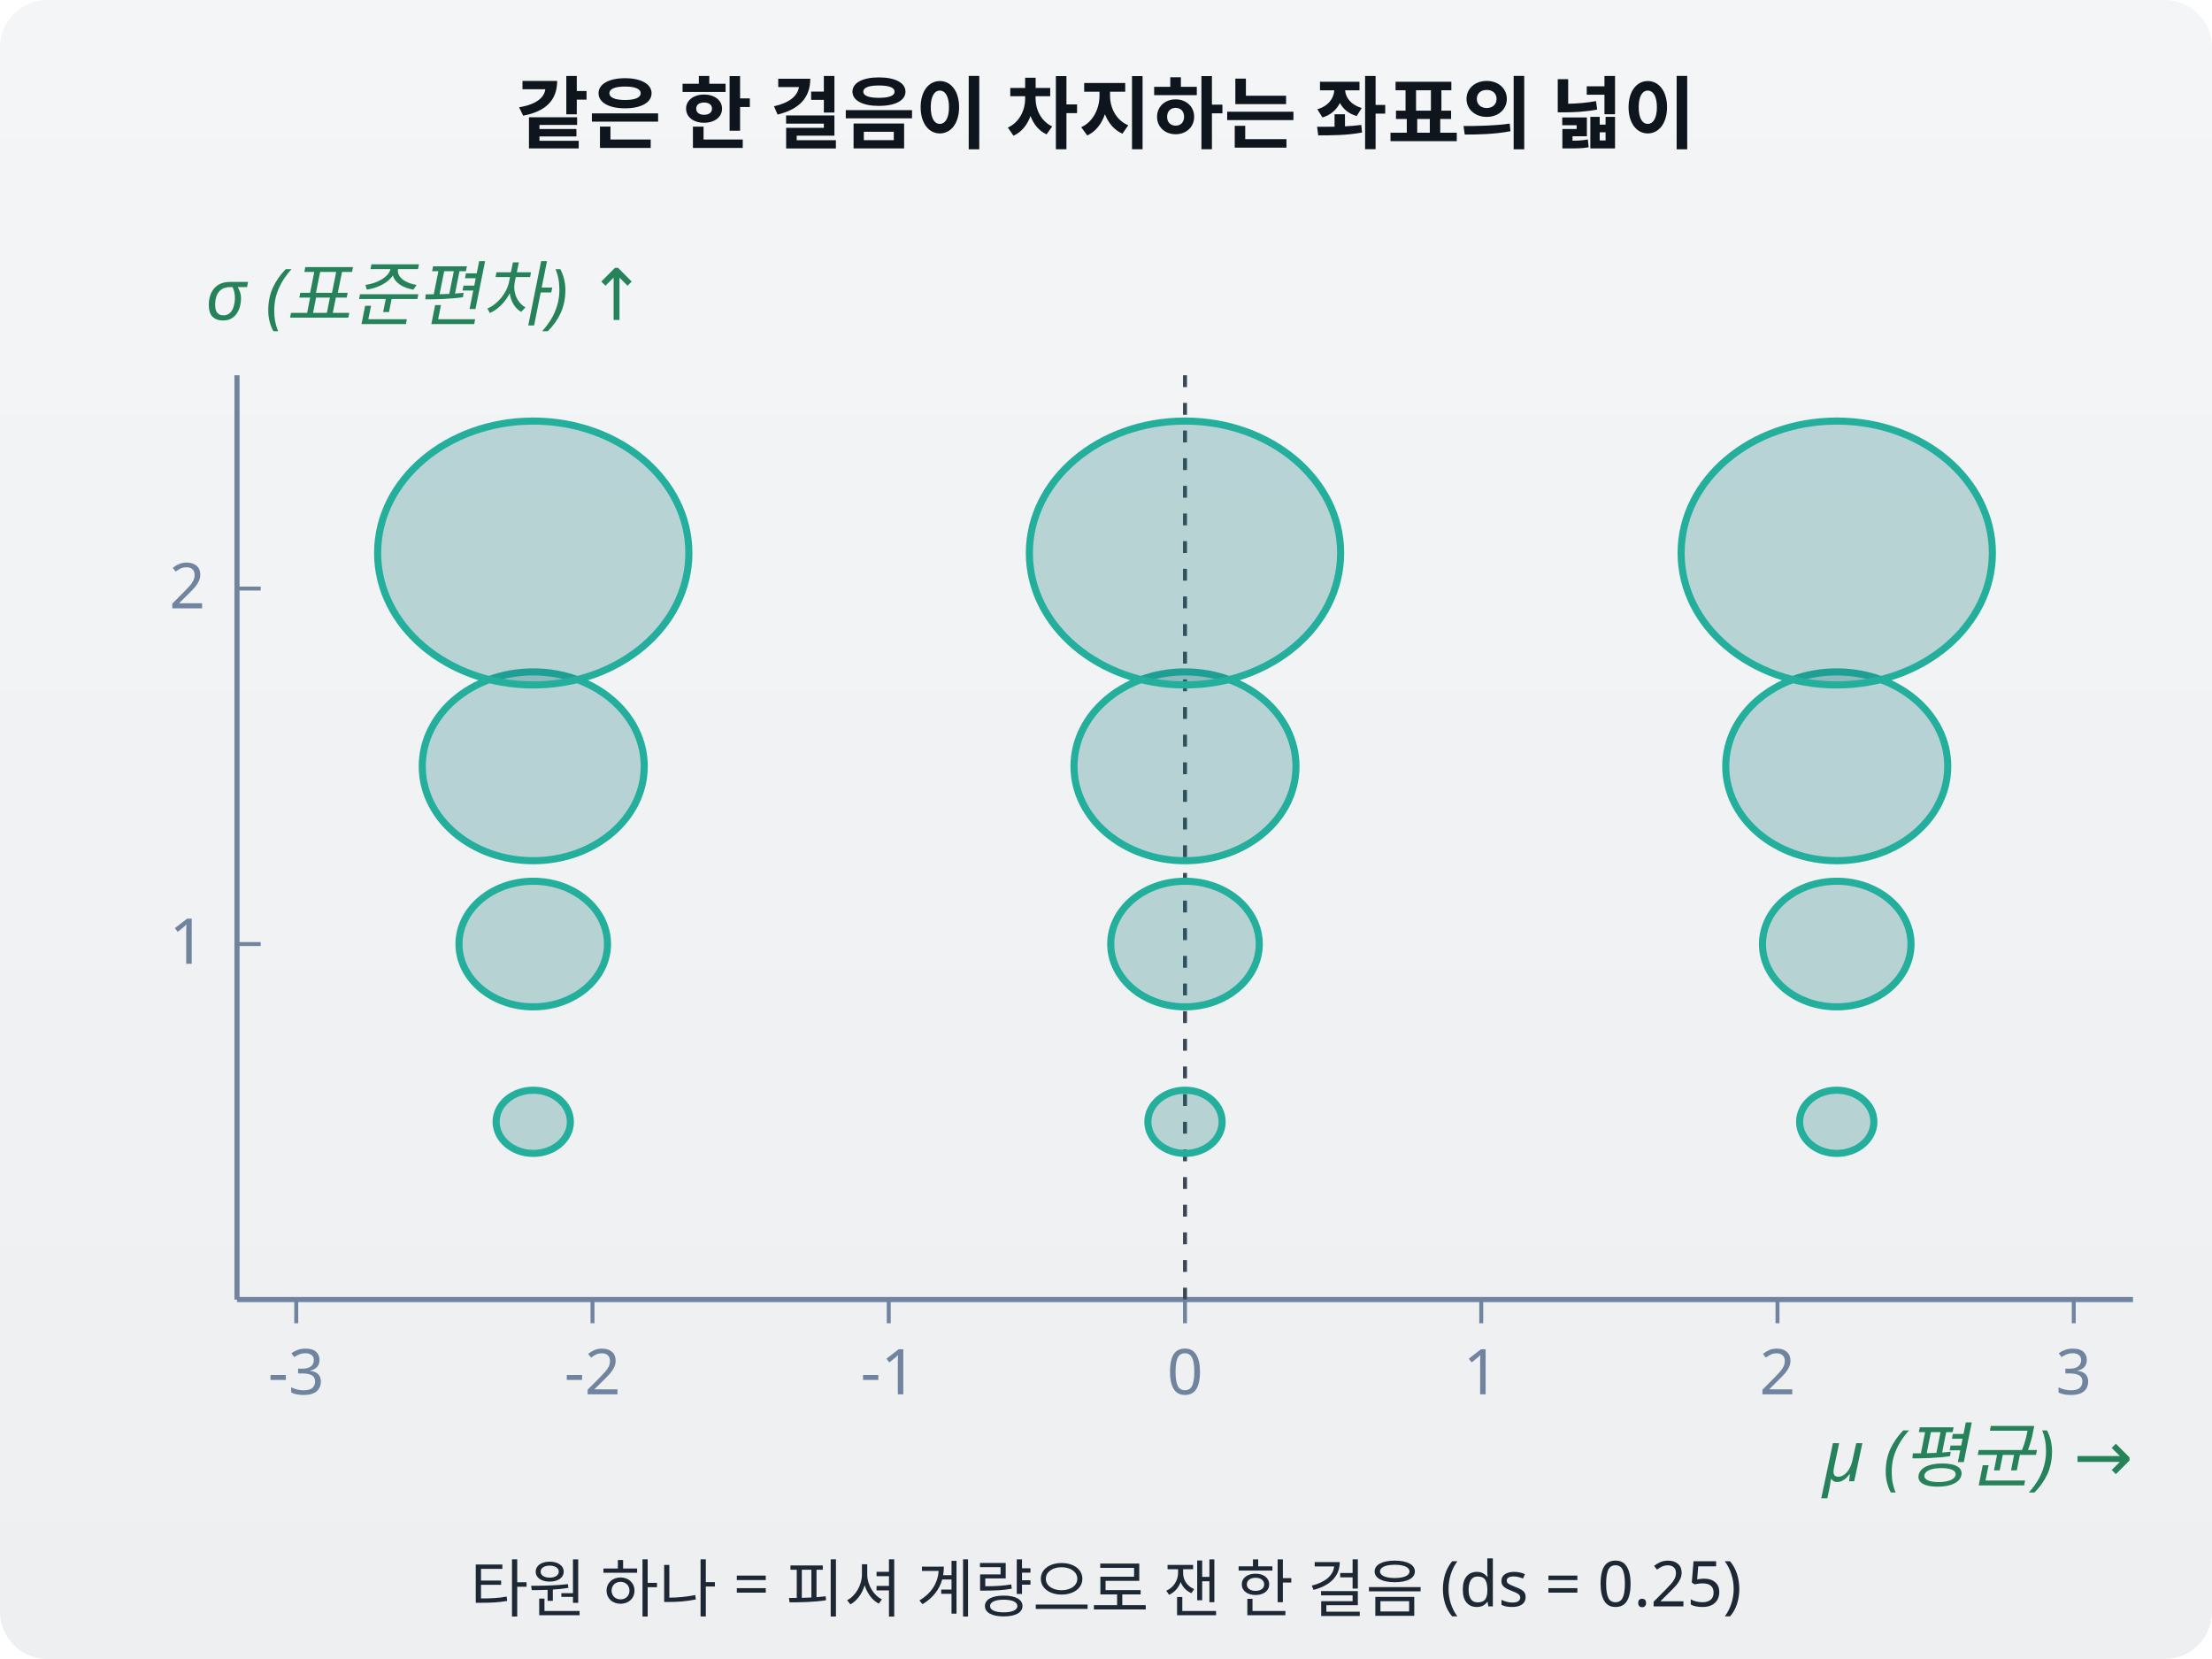
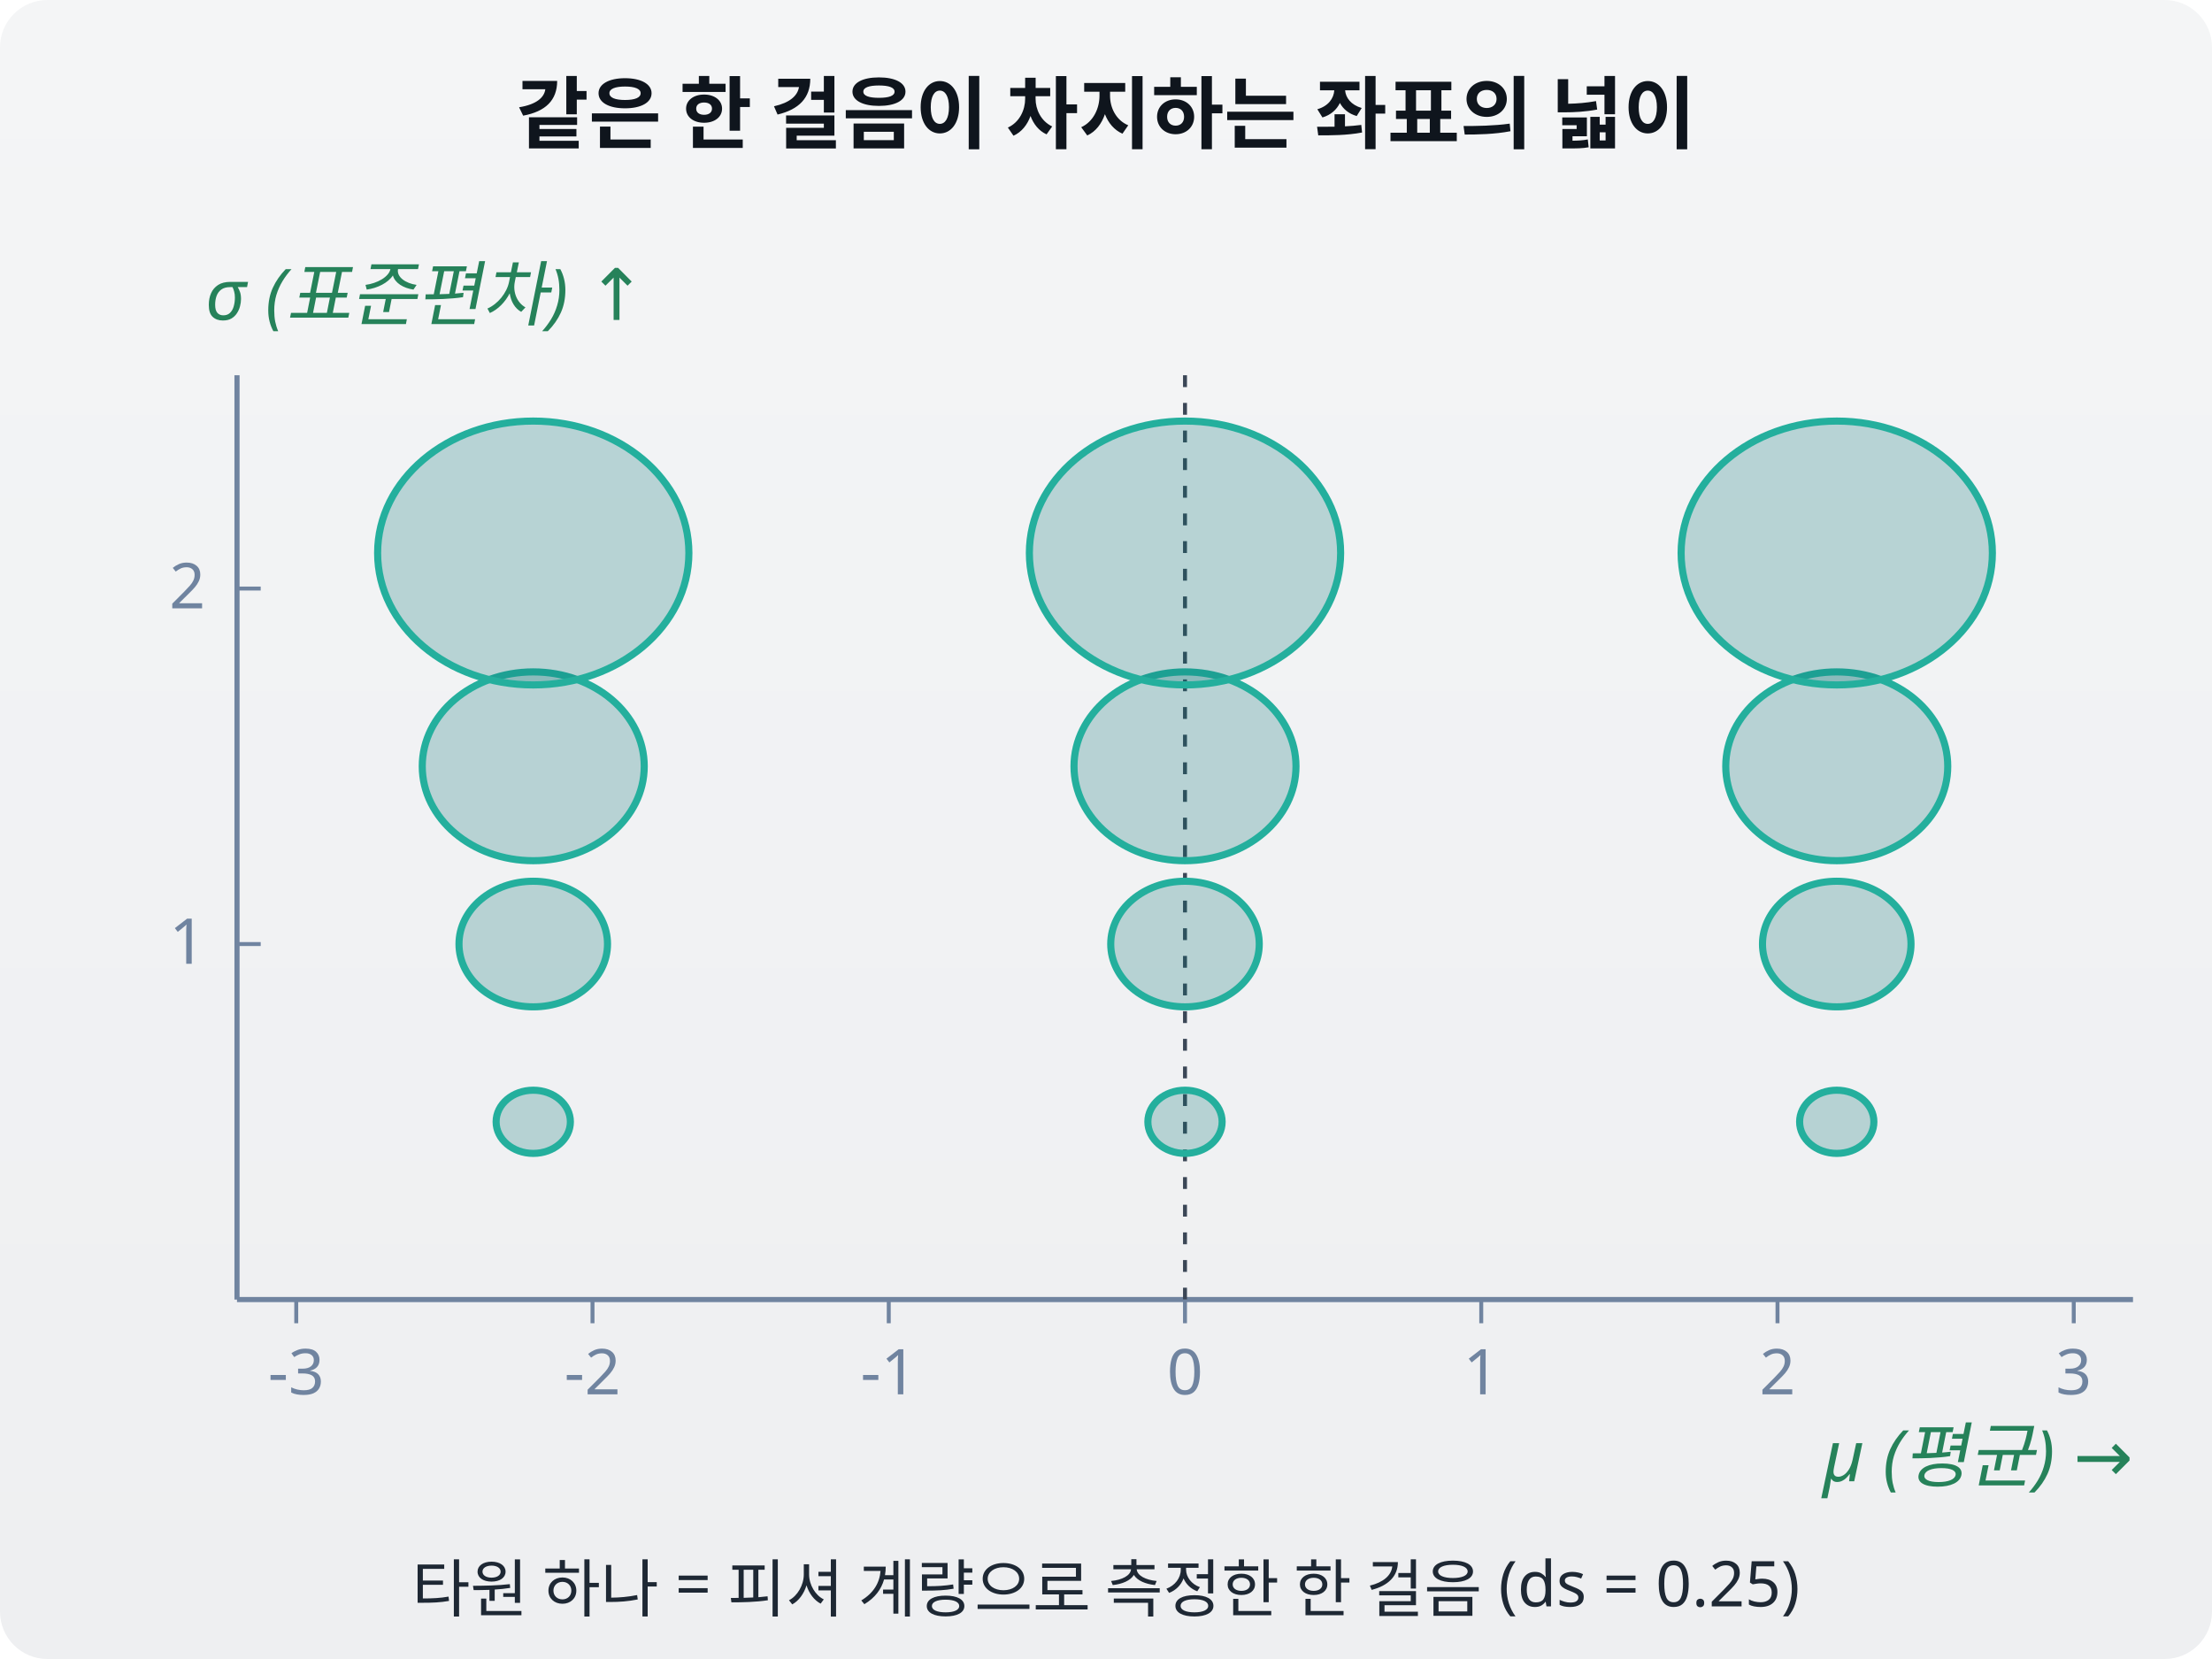
<svg xmlns="http://www.w3.org/2000/svg" viewBox="0 0 560 420" font-family="'Noto Sans KR', sans-serif">
  <defs>
    <linearGradient id="bg8r" x1="0" y1="0" x2="0" y2="1">
      <stop offset="0%" stop-color="#f4f5f6" />
      <stop offset="100%" stop-color="#eeeff1" />
    </linearGradient>
  </defs>
  <rect width="560" height="420" fill="url(#bg8r)" rx="12" />
  <text x="280.0" y="36" fill="#0f151d" font-size="20" text-anchor="middle" font-weight="600">같은 한 걸음이 차지하는 좌표의 넓이</text>
  <line x1="60" y1="329.0" x2="540" y2="329.0" stroke="#7084a0" stroke-width="1.3" />
  <line x1="300.0" y1="329" x2="300.0" y2="95" stroke="#3a4656" stroke-width="1" stroke-dasharray="3 4" />
  <text x="75.0" y="353.0" fill="#7084a0" font-size="16" text-anchor="middle">-3</text>
  <line x1="75.0" y1="329.0" x2="75.0" y2="335.0" stroke="#7084a0" />
  <text x="150.0" y="353.0" fill="#7084a0" font-size="16" text-anchor="middle">-2</text>
  <line x1="150.0" y1="329.0" x2="150.0" y2="335.0" stroke="#7084a0" />
  <text x="225.0" y="353.0" fill="#7084a0" font-size="16" text-anchor="middle">-1</text>
  <line x1="225.0" y1="329.0" x2="225.0" y2="335.0" stroke="#7084a0" />
  <text x="300.0" y="353.0" fill="#7084a0" font-size="16" text-anchor="middle">0</text>
  <line x1="300.0" y1="329.0" x2="300.0" y2="335.0" stroke="#7084a0" />
  <text x="375.0" y="353.0" fill="#7084a0" font-size="16" text-anchor="middle">1</text>
  <line x1="375.0" y1="329.0" x2="375.0" y2="335.0" stroke="#7084a0" />
  <text x="450.0" y="353.0" fill="#7084a0" font-size="16" text-anchor="middle">2</text>
  <line x1="450.0" y1="329.0" x2="450.0" y2="335.0" stroke="#7084a0" />
  <text x="525.0" y="353.0" fill="#7084a0" font-size="16" text-anchor="middle">3</text>
  <line x1="525.0" y1="329.0" x2="525.0" y2="335.0" stroke="#7084a0" />
  <text x="52" y="244.0" fill="#7084a0" font-size="16" text-anchor="end">1</text>
  <line x1="60" y1="239.0" x2="66" y2="239.0" stroke="#7084a0" />
  <text x="52" y="154.0" fill="#7084a0" font-size="16" text-anchor="end">2</text>
  <line x1="60" y1="149.0" x2="66" y2="149.0" stroke="#7084a0" />
  <line x1="60" y1="329.0" x2="60" y2="95" stroke="#7084a0" stroke-width="1.3" />
  <text x="540" y="375.0" fill="#26825a" font-size="18" text-anchor="end" font-style="italic">μ (평균) →</text>
  <text x="52" y="81" fill="#26825a" font-size="18" font-style="italic">σ (표준편차) ↑</text>
  <ellipse cx="135.0" cy="284.0" rx="9.4" ry="8.0" fill="#0b7575" fill-opacity="0.25" stroke="#24af9d" stroke-width="1.8" />
  <ellipse cx="300.0" cy="284.0" rx="9.4" ry="8.0" fill="#0b7575" fill-opacity="0.25" stroke="#24af9d" stroke-width="1.8" />
  <ellipse cx="465.0" cy="284.0" rx="9.4" ry="8.0" fill="#0b7575" fill-opacity="0.25" stroke="#24af9d" stroke-width="1.8" />
  <ellipse cx="135.0" cy="239.0" rx="18.8" ry="15.9" fill="#0b7575" fill-opacity="0.25" stroke="#24af9d" stroke-width="1.8" />
  <ellipse cx="300.0" cy="239.0" rx="18.8" ry="15.9" fill="#0b7575" fill-opacity="0.25" stroke="#24af9d" stroke-width="1.8" />
  <ellipse cx="465.0" cy="239.0" rx="18.8" ry="15.9" fill="#0b7575" fill-opacity="0.25" stroke="#24af9d" stroke-width="1.8" />
  <ellipse cx="135.0" cy="194.0" rx="28.1" ry="23.9" fill="#0b7575" fill-opacity="0.25" stroke="#24af9d" stroke-width="1.8" />
  <ellipse cx="300.0" cy="194.0" rx="28.1" ry="23.9" fill="#0b7575" fill-opacity="0.25" stroke="#24af9d" stroke-width="1.8" />
  <ellipse cx="465.0" cy="194.0" rx="28.1" ry="23.9" fill="#0b7575" fill-opacity="0.25" stroke="#24af9d" stroke-width="1.8" />
  <ellipse cx="135.0" cy="140.0" rx="39.4" ry="33.4" fill="#0b7575" fill-opacity="0.25" stroke="#24af9d" stroke-width="1.8" />
  <ellipse cx="300.0" cy="140.0" rx="39.4" ry="33.4" fill="#0b7575" fill-opacity="0.25" stroke="#24af9d" stroke-width="1.8" />
  <ellipse cx="465.0" cy="140.0" rx="39.4" ry="33.4" fill="#0b7575" fill-opacity="0.25" stroke="#24af9d" stroke-width="1.8" />
-   <text x="280" y="408" fill="#1e2834" font-size="16" text-anchor="middle">타원 하나 = 피셔 계량으로 잰 한 걸음 (ds = 0.25)</text>
+   <text x="280" y="408" fill="#1e2834" font-size="16" text-anchor="middle">타원 하나 = 피셔 계량으로 측정한 한 걸음 (ds = 0.25)</text>
</svg>
